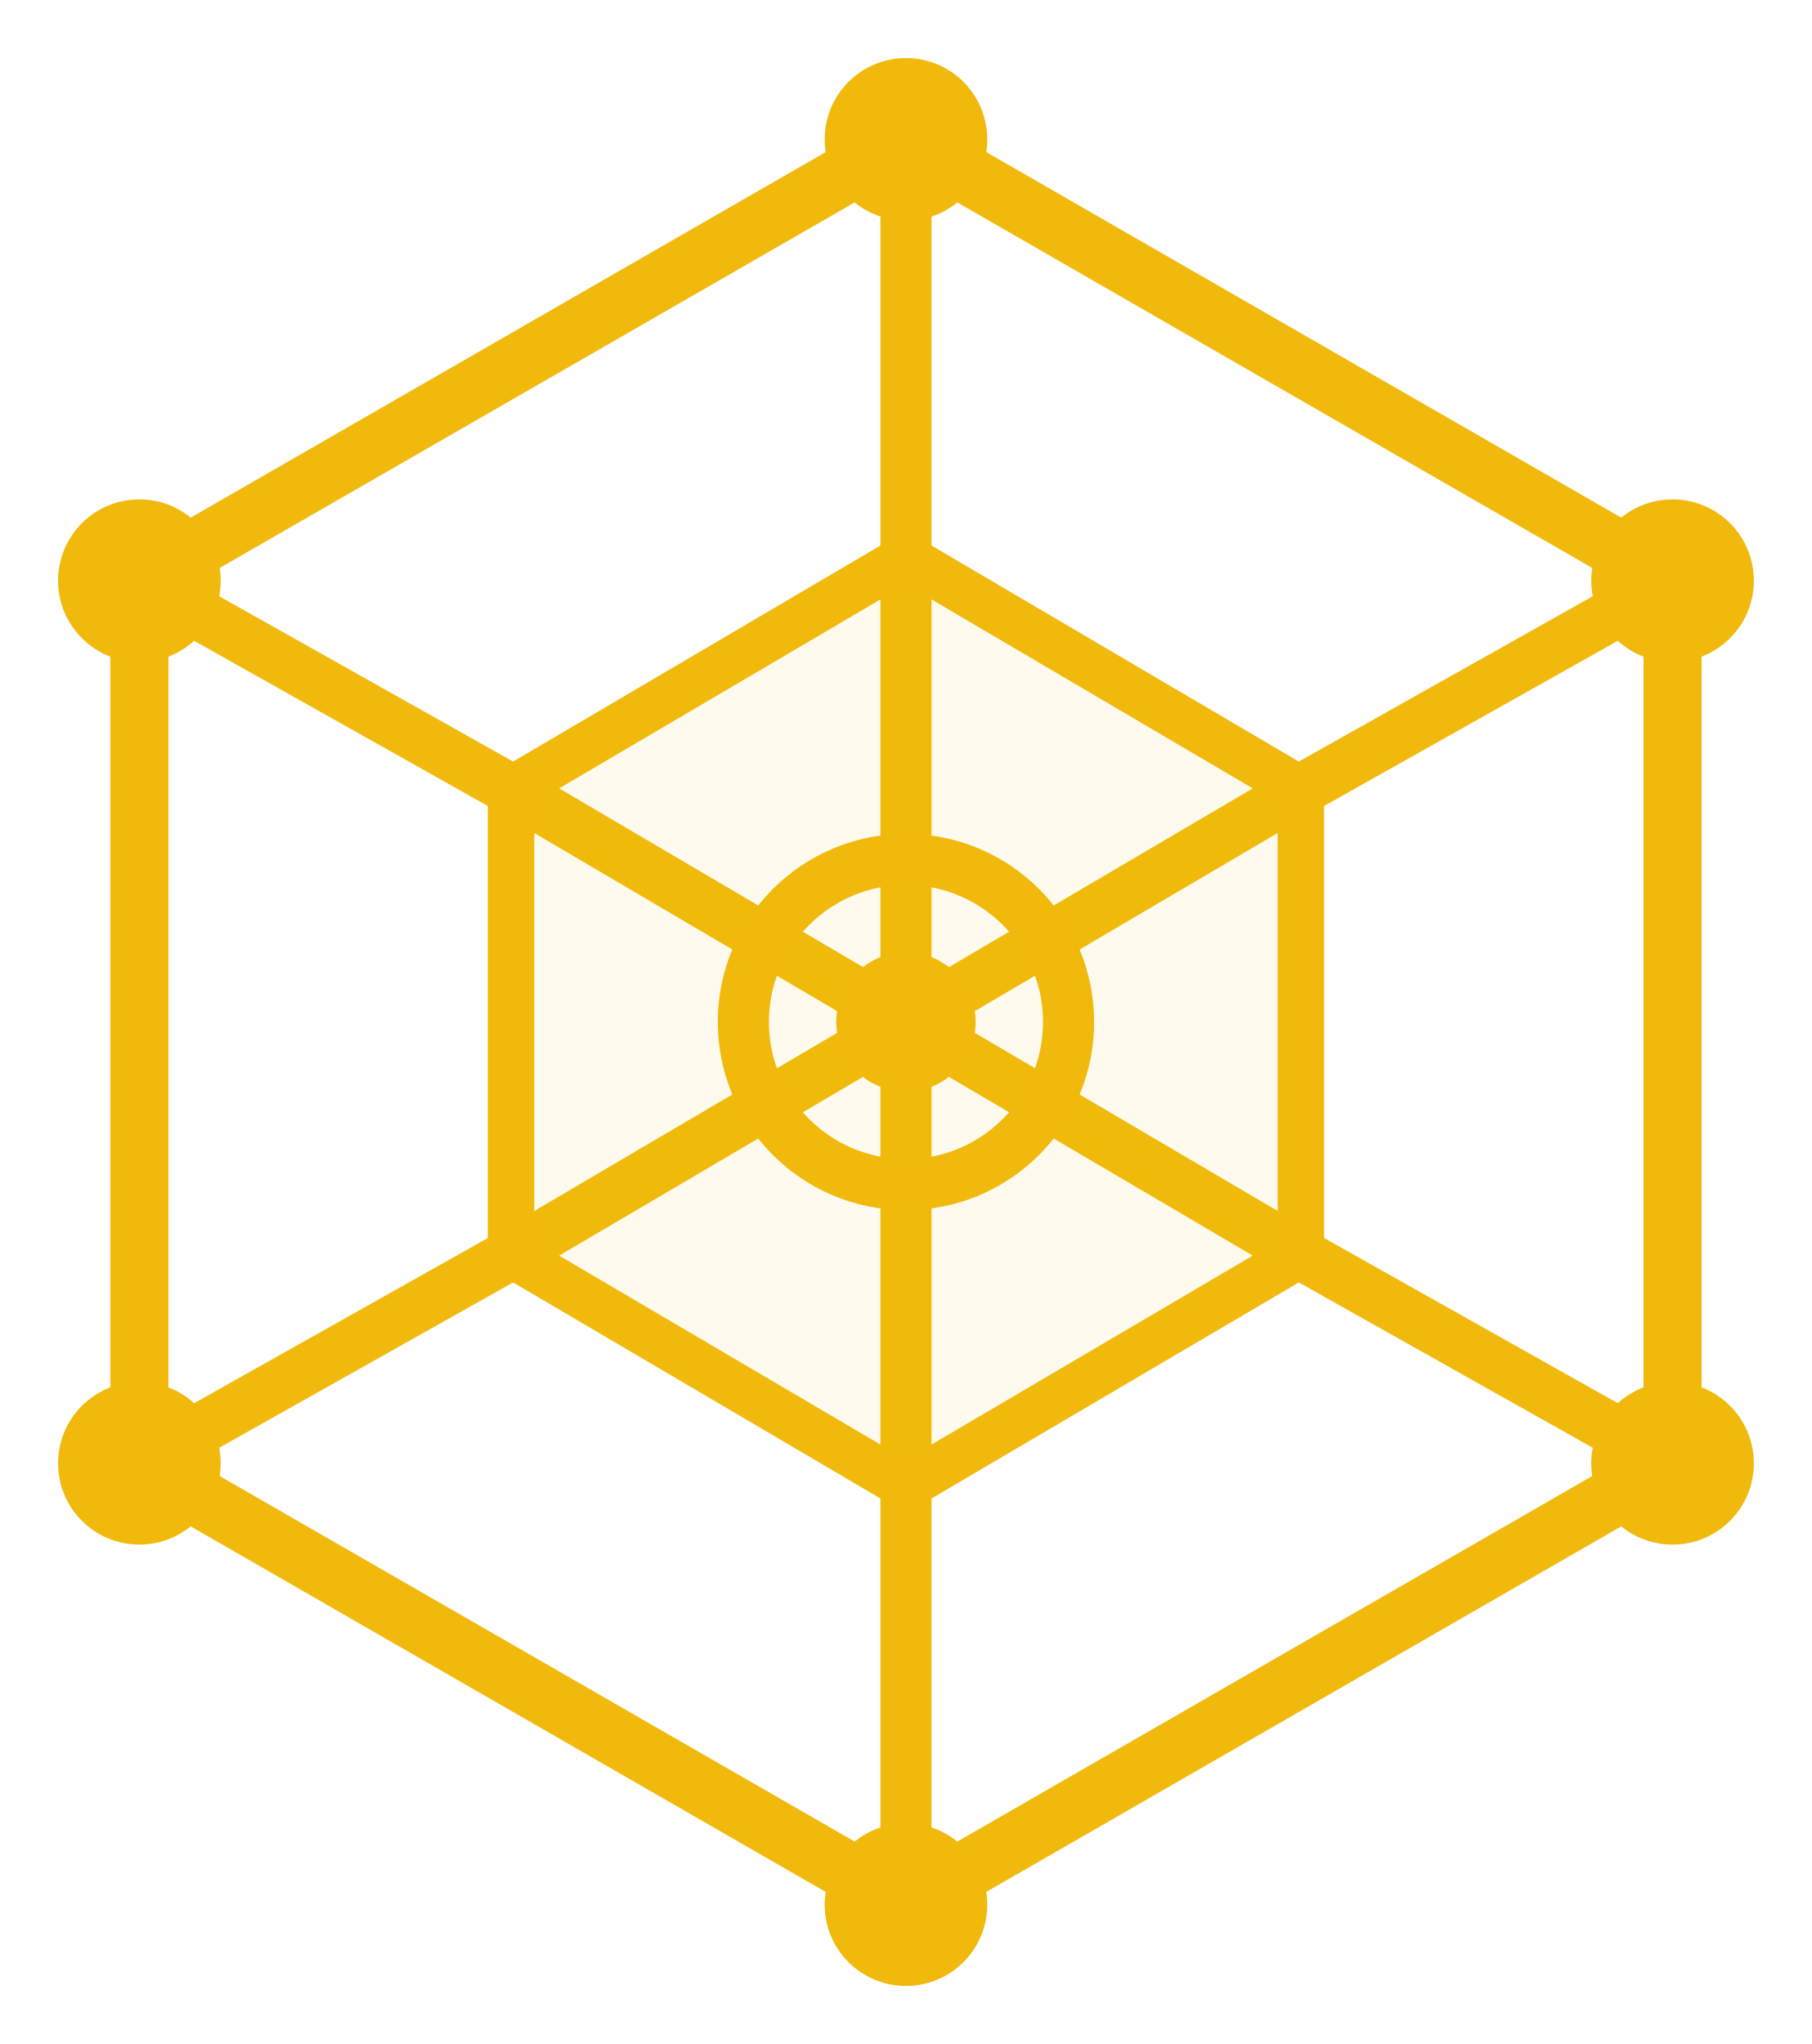
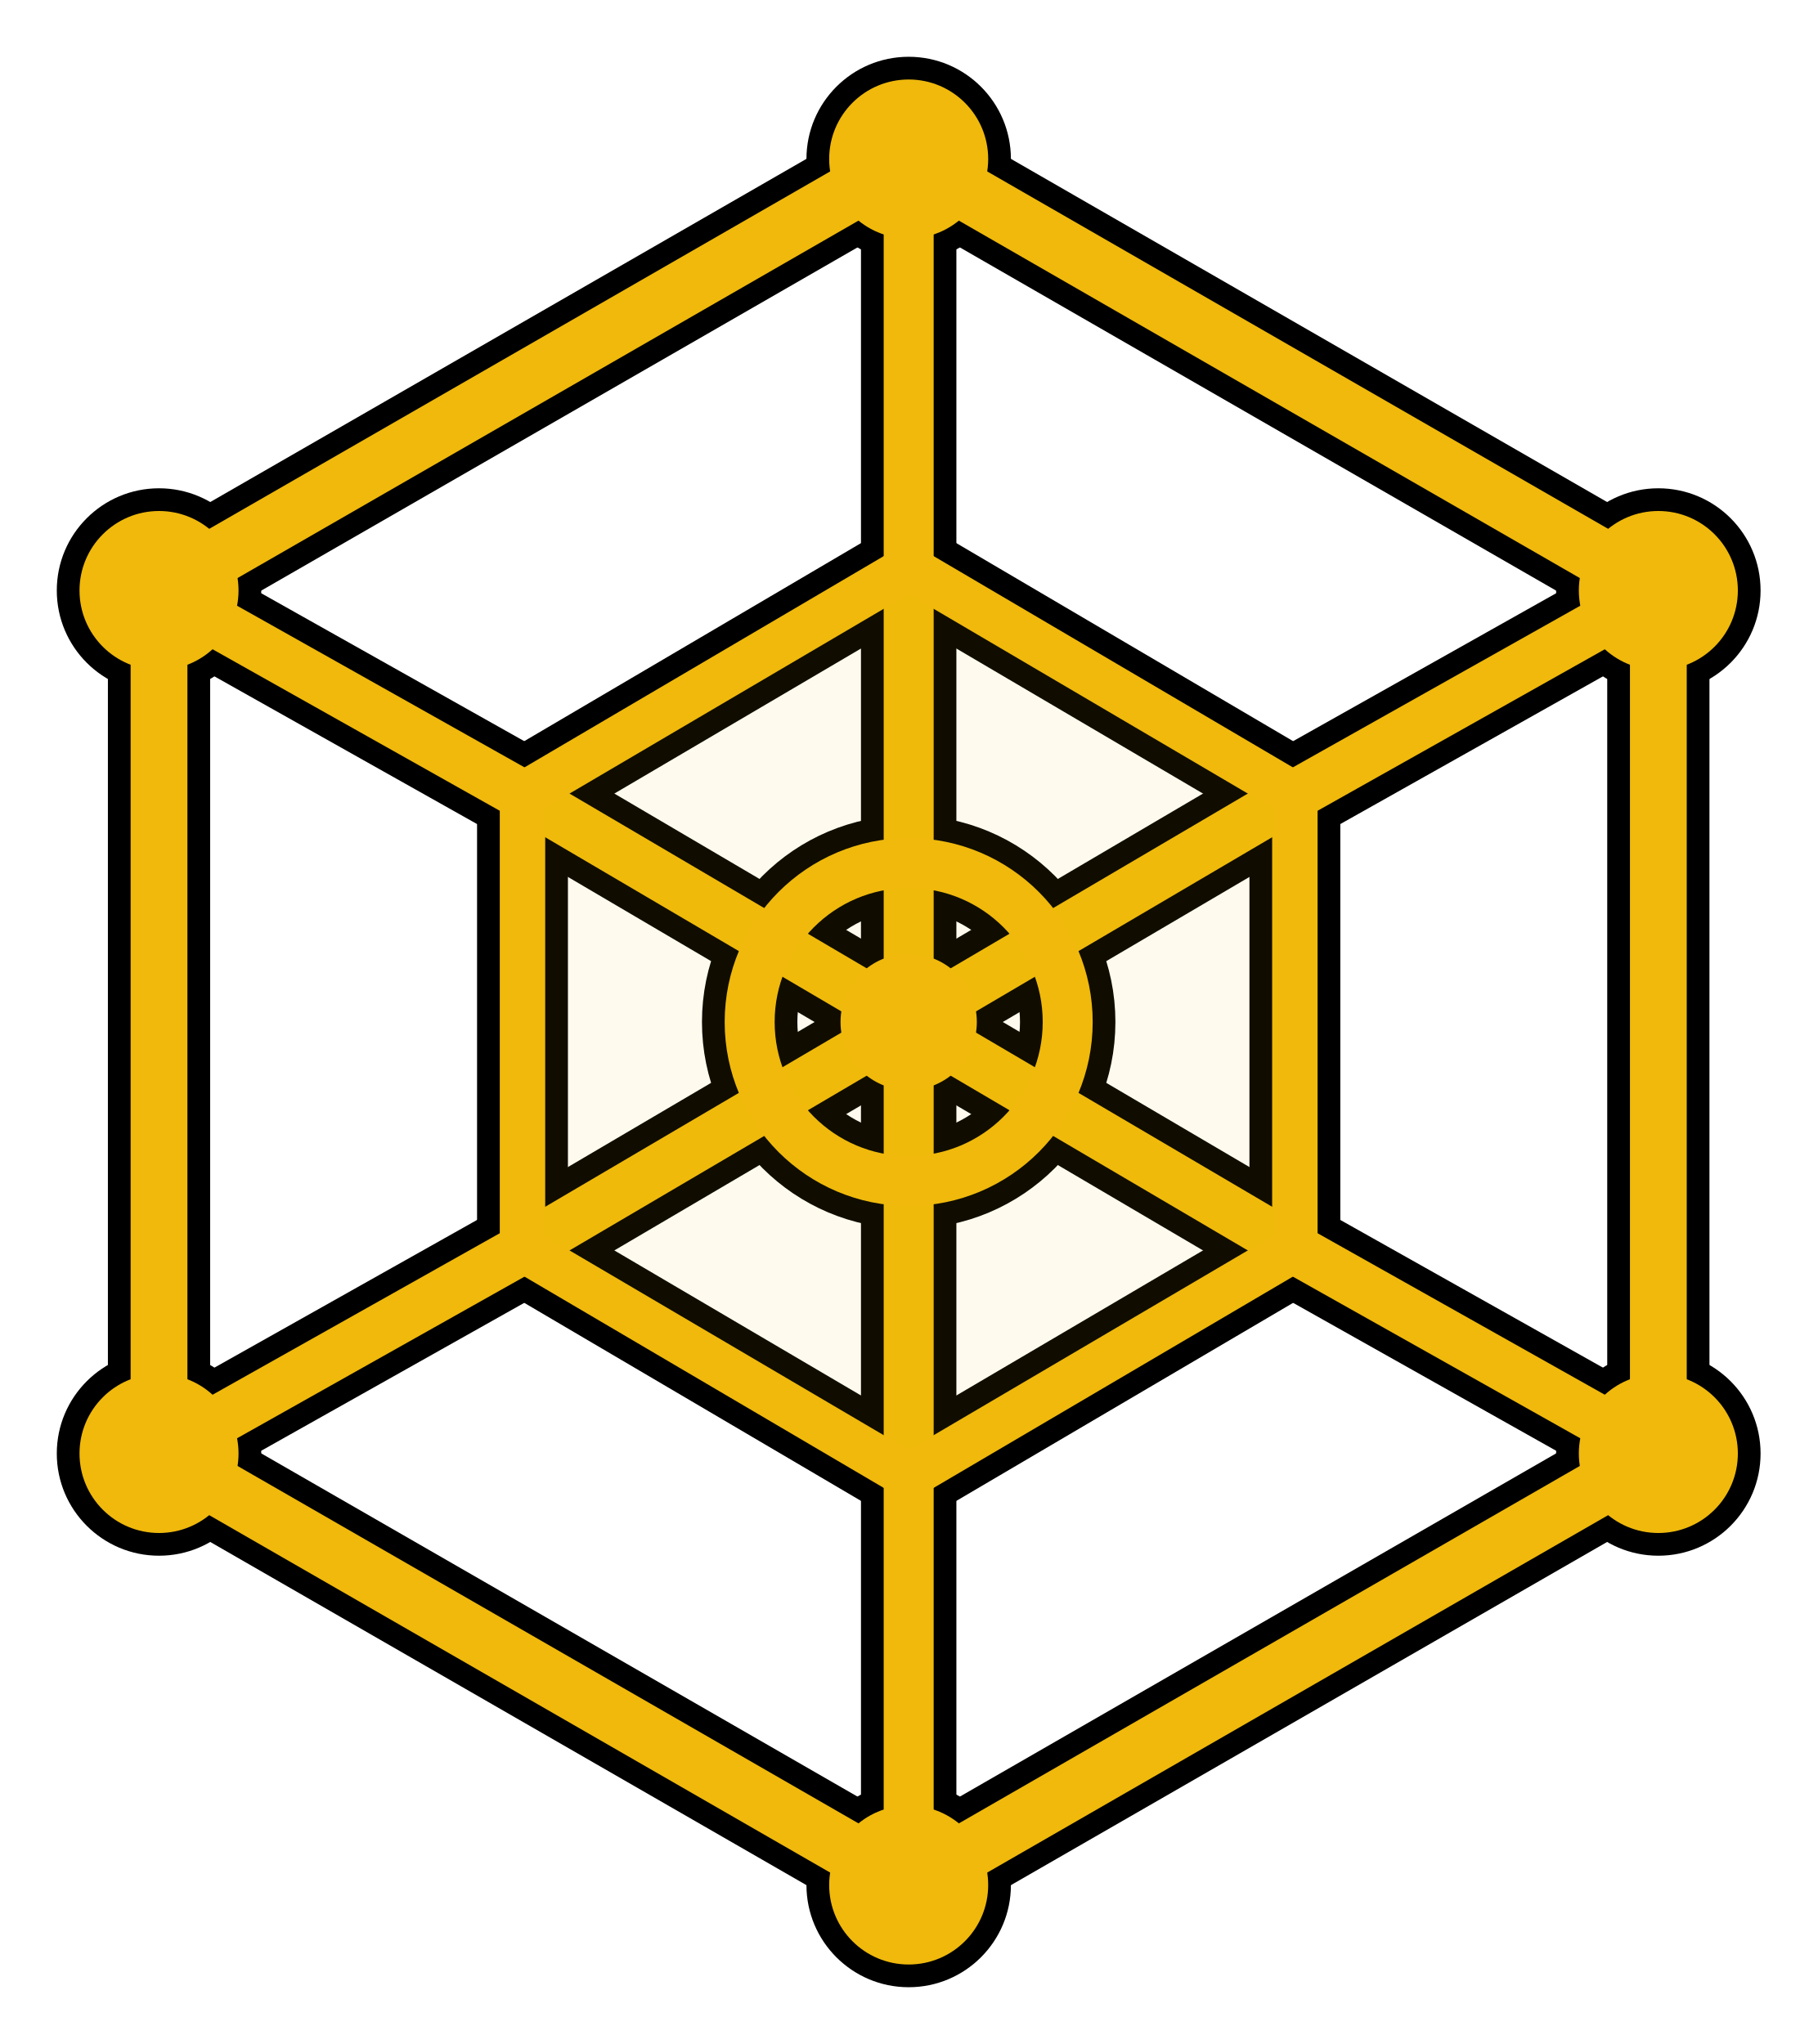
- <svg xmlns="http://www.w3.org/2000/svg" viewBox="11 6 78 88">
+ <svg xmlns="http://www.w3.org/2000/svg" viewBox="10 5 80 90">
+   <line x1="50" y1="12" x2="50" y2="30" stroke="#000" stroke-width="4.2" stroke-linecap="round" />
+   <line x1="83" y1="31" x2="67" y2="40" stroke="#000" stroke-width="4.2" stroke-linecap="round" />
+   <line x1="83" y1="69" x2="67" y2="60" stroke="#000" stroke-width="4.2" stroke-linecap="round" />
+   <line x1="50" y1="88" x2="50" y2="70" stroke="#000" stroke-width="4.2" stroke-linecap="round" />
+   <line x1="17" y1="69" x2="33" y2="60" stroke="#000" stroke-width="4.2" stroke-linecap="round" />
+   <line x1="17" y1="31" x2="33" y2="40" stroke="#000" stroke-width="4.2" stroke-linecap="round" />
+   <line x1="50" y1="30" x2="50" y2="70" stroke="#000" stroke-width="4.2" stroke-linecap="round" />
+   <line x1="67" y1="40" x2="33" y2="60" stroke="#000" stroke-width="4.2" stroke-linecap="round" />
+   <line x1="33" y1="40" x2="67" y2="60" stroke="#000" stroke-width="4.2" stroke-linecap="round" />
+   <polygon points="50,30 67,40 67,60 50,70 33,60 33,40" fill="none" stroke="#000" stroke-width="4" stroke-linejoin="round" />
+   <polygon points="50,12 83,31 83,69 50,88 17,69 17,31" fill="none" stroke="#000" stroke-width="4.5" stroke-linejoin="round" />
+   <circle cx="50" cy="50" r="7" fill="none" stroke="#000" stroke-width="4.2" />
+   <circle cx="50" cy="50" r="4" fill="#000" />
+   <circle cx="50" cy="12" r="4.5" fill="#000" />
+   <circle cx="83" cy="31" r="4.5" fill="#000" />
+   <circle cx="83" cy="69" r="4.5" fill="#000" />
+   <circle cx="50" cy="88" r="4.5" fill="#000" />
+   <circle cx="17" cy="69" r="4.5" fill="#000" />
+   <circle cx="17" cy="31" r="4.5" fill="#000" />
  <line x1="50" y1="12" x2="50" y2="30" stroke="#f0b90b" stroke-width="2.2" stroke-linecap="round" />
  <line x1="83" y1="31" x2="67" y2="40" stroke="#f0b90b" stroke-width="2.2" stroke-linecap="round" />
  <line x1="83" y1="69" x2="67" y2="60" stroke="#f0b90b" stroke-width="2.2" stroke-linecap="round" />
  <line x1="50" y1="88" x2="50" y2="70" stroke="#f0b90b" stroke-width="2.2" stroke-linecap="round" />
  <line x1="17" y1="69" x2="33" y2="60" stroke="#f0b90b" stroke-width="2.2" stroke-linecap="round" />
  <line x1="17" y1="31" x2="33" y2="40" stroke="#f0b90b" stroke-width="2.2" stroke-linecap="round" />
  <line x1="50" y1="30" x2="50" y2="70" stroke="#f0b90b" stroke-width="2.2" stroke-linecap="round" />
  <line x1="67" y1="40" x2="33" y2="60" stroke="#f0b90b" stroke-width="2.2" stroke-linecap="round" />
  <line x1="33" y1="40" x2="67" y2="60" stroke="#f0b90b" stroke-width="2.2" stroke-linecap="round" />
  <polygon points="50,30 67,40 67,60 50,70 33,60 33,40" fill="rgba(240,185,11,0.07)" stroke="#f0b90b" stroke-width="2" stroke-linejoin="round" />
  <polygon points="50,12 83,31 83,69 50,88 17,69 17,31" fill="none" stroke="#f0b90b" stroke-width="2.5" stroke-linejoin="round" />
  <circle cx="50" cy="50" r="7" fill="none" stroke="#f0b90b" stroke-width="2.2" />
  <circle cx="50" cy="50" r="3" fill="#f0b90b" />
  <circle cx="50" cy="12" r="3.5" fill="#f0b90b" />
  <circle cx="83" cy="31" r="3.5" fill="#f0b90b" />
  <circle cx="83" cy="69" r="3.5" fill="#f0b90b" />
  <circle cx="50" cy="88" r="3.5" fill="#f0b90b" />
  <circle cx="17" cy="69" r="3.5" fill="#f0b90b" />
  <circle cx="17" cy="31" r="3.5" fill="#f0b90b" />
</svg>
